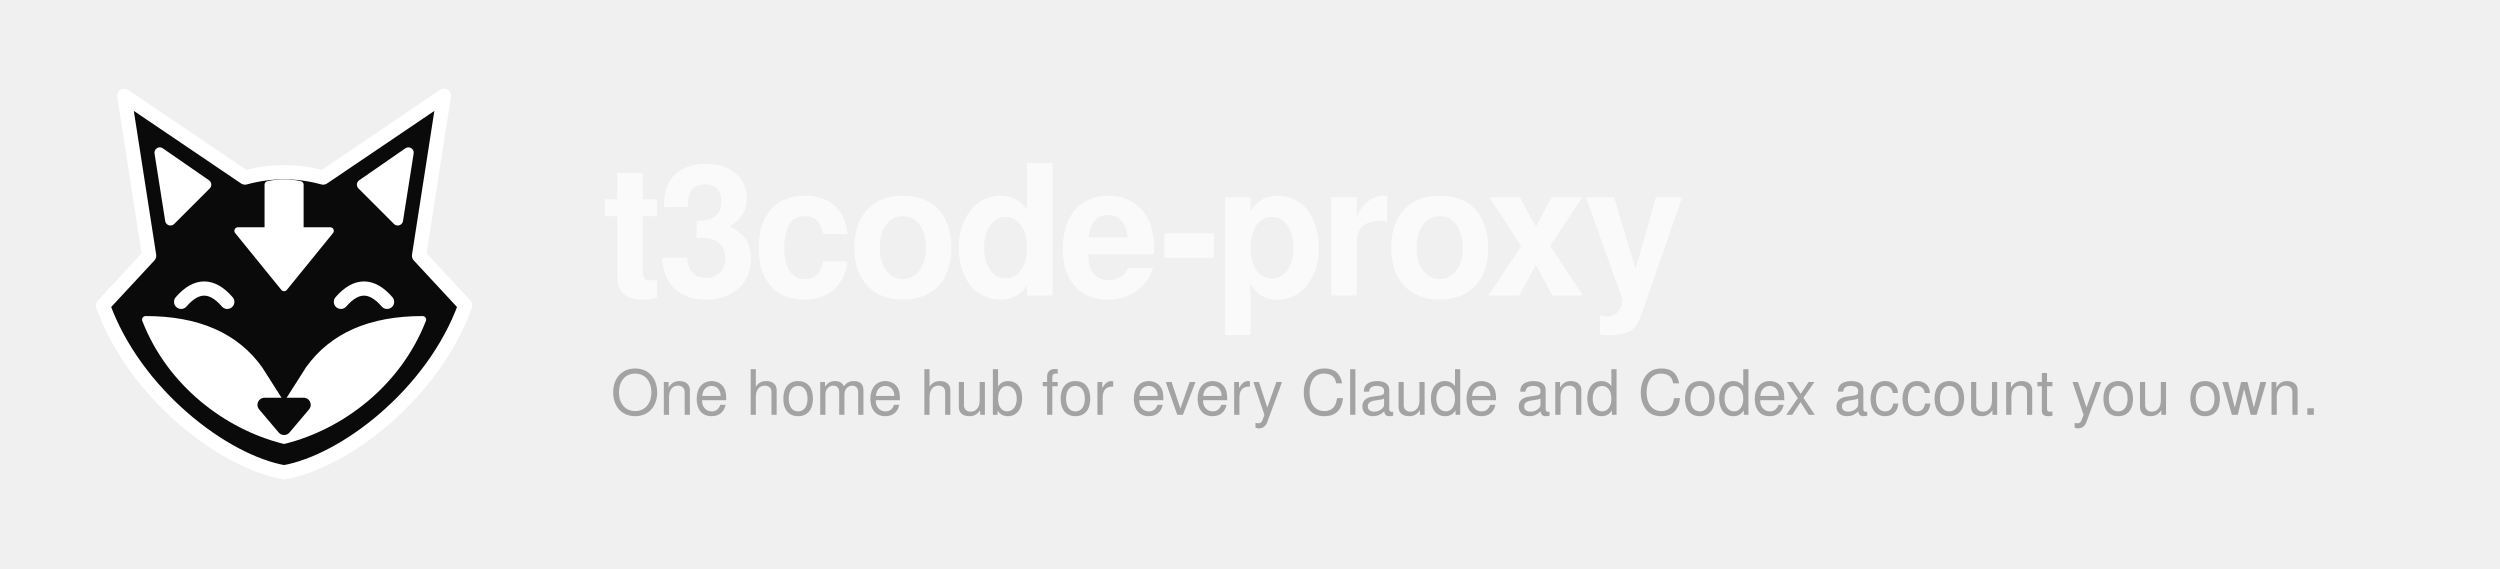
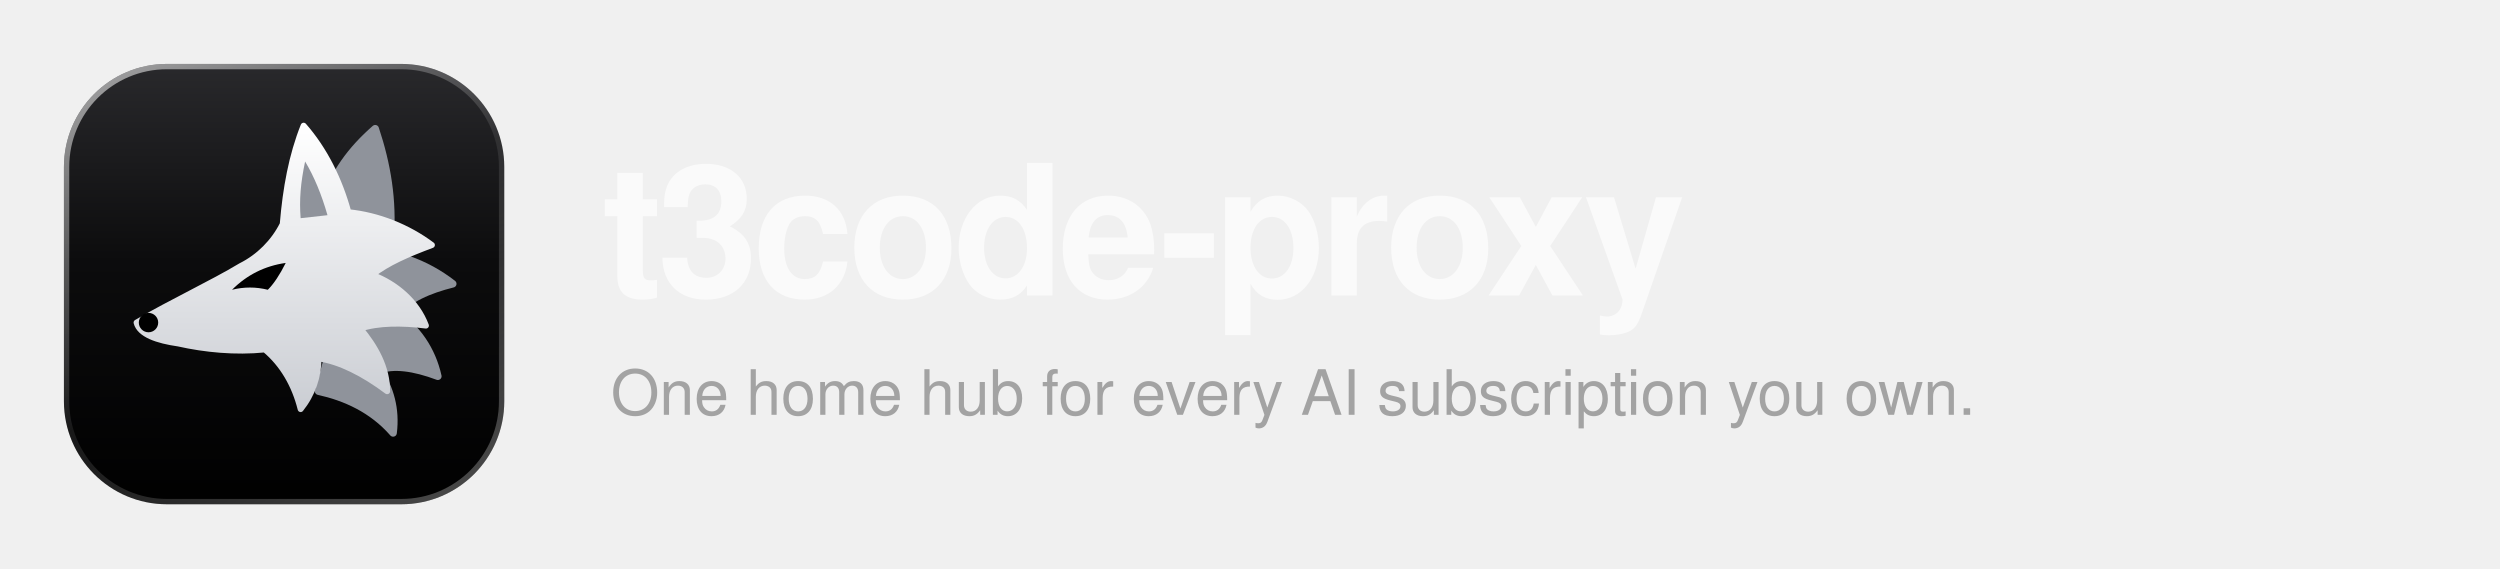
- <svg xmlns="http://www.w3.org/2000/svg" viewBox="0 0 880 200" fill="none" role="img" aria-label="t3code-proxy">
+ <svg xmlns="http://www.w3.org/2000/svg" viewBox="0 0 880 200" fill="none" role="img" aria-labelledby="title">
  <g transform="translate(20 20) scale(0.625)">
-     <path d="M128 234C94 228 44 190 26 140l26-28L38 22l68 46q22-6 44 0l68-46-14 90 26 28c-18 50-68 88-102 94Z" fill="#0A0A0A" stroke="#FFFFFF" stroke-width="8" stroke-linejoin="round" />
-     <path d="m58 54 26 18-20 20Z" fill="#FFFFFF" stroke="#FFFFFF" stroke-width="6" stroke-linejoin="round" />
-     <path d="m198 54-26 18 20 20Z" fill="#FFFFFF" stroke="#FFFFFF" stroke-width="6" stroke-linejoin="round" />
-     <path d="M50 148q44 0 64 28l14 22 14-22q20-28 64-28c-14 36-46 60-78 68-32-8-64-32-78-68Z" fill="#FFFFFF" stroke="#FFFFFF" stroke-width="4" stroke-linejoin="round" />
-     <path d="M119 72q9-2 18 0v26h17l-26 32-26-32h17Z" fill="#FFFFFF" stroke="#FFFFFF" stroke-width="4" stroke-linejoin="round" />
-     <path d="M70 138q13-15 26 0M160 138q13-15 26 0" stroke="#FFFFFF" stroke-width="8" stroke-linecap="round" />
-     <path d="M117 196h22l-11 13Z" fill="#0A0A0A" stroke="#0A0A0A" stroke-width="8" stroke-linejoin="round" />
+     <defs>
+       <linearGradient id="silver" x1="128" y1="20" x2="128" y2="216" gradientUnits="userSpaceOnUse">
+         <stop stop-color="#FFFFFF" />
+         <stop offset="1" stop-color="#C9CCD2" />
+       </linearGradient>
+       <linearGradient id="tile" x1="128" y1="0" x2="128" y2="256" gradientUnits="userSpaceOnUse">
+         <stop stop-color="#2A2A2D" />
+         <stop offset="0.45" stop-color="#0C0C0D" />
+         <stop offset="1" stop-color="#000000" />
+       </linearGradient>
+       <linearGradient id="rim" x1="40" y1="0" x2="216" y2="256" gradientUnits="userSpaceOnUse">
+         <stop stop-color="#FFFFFF" stop-opacity="0.55" />
+         <stop offset="0.5" stop-color="#FFFFFF" stop-opacity="0.08" />
+         <stop offset="1" stop-color="#FFFFFF" stop-opacity="0.28" />
+       </linearGradient>
+     </defs>
+     <rect x="4" y="4" width="248" height="248" rx="58" fill="url(#tile)" />
+     <rect x="5.5" y="5.5" width="245" height="245" rx="56.5" stroke="url(#rim)" stroke-width="3" />
+     <g transform="translate(13 22) scale(0.84)">
+       <path d="M186 104C210 104 232 112 250 126C234 130 220 136 212 146C226 156 236 170 240 188C224 182 210 180 200 184C208 196 212 210 210 226C196 210 178 202 160 198Z" fill="#8F939B" stroke="#8F939B" stroke-width="5" stroke-linejoin="round" />
+       <path d="M164 72C170 52 182 36 198 22C206 46 210 70 208 96Z" fill="#8F939B" stroke="#8F939B" stroke-width="5" stroke-linejoin="round" />
+       <path d="M38 152C62 138 88 126 108 114C120 108 130 98 136 86C138 62 142 40 150 20C164 36 174 56 180 78C200 80 220 88 236 100C220 106 206 112 196 120C212 126 226 138 232 154C216 152 200 152 188 156C198 168 206 182 206 198C190 186 174 178 160 176C160 188 156 200 148 210C144 194 136 180 124 170C104 172 84 170 66 166C52 164 40 160 38 152Z" fill="url(#silver)" stroke="url(#silver)" stroke-width="4" stroke-linejoin="round" />
+       <path d="M151 44C148 58 147 70 148 82L166 80C162 66 157 54 151 44Z" fill="#8F939B" />
+       <path d="M102 130C112 120 124 114 138 112C134 120 130 126 126 130C118 128 110 128 102 130Z" fill="#000000" />
+       <circle cx="46" cy="152" r="6.5" fill="#000000" />
+     </g>
  </g>
  <text x="212" y="104" font-family="ui-sans-serif, system-ui, -apple-system, 'Segoe UI', Helvetica, Arial, sans-serif" font-size="64" font-weight="650" letter-spacing="-2" fill="#FAFAFA">t3code-proxy</text>
-   <text x="215" y="146" font-family="ui-sans-serif, system-ui, -apple-system, 'Segoe UI', Helvetica, Arial, sans-serif" font-size="22" fill="#A3A3A3">One home hub for every Claude and Codex account you own.</text>
+   <text x="215" y="146" font-family="ui-sans-serif, system-ui, -apple-system, 'Segoe UI', Helvetica, Arial, sans-serif" font-size="22" fill="#A3A3A3">One home hub for every AI subscription you own.</text>
</svg>
